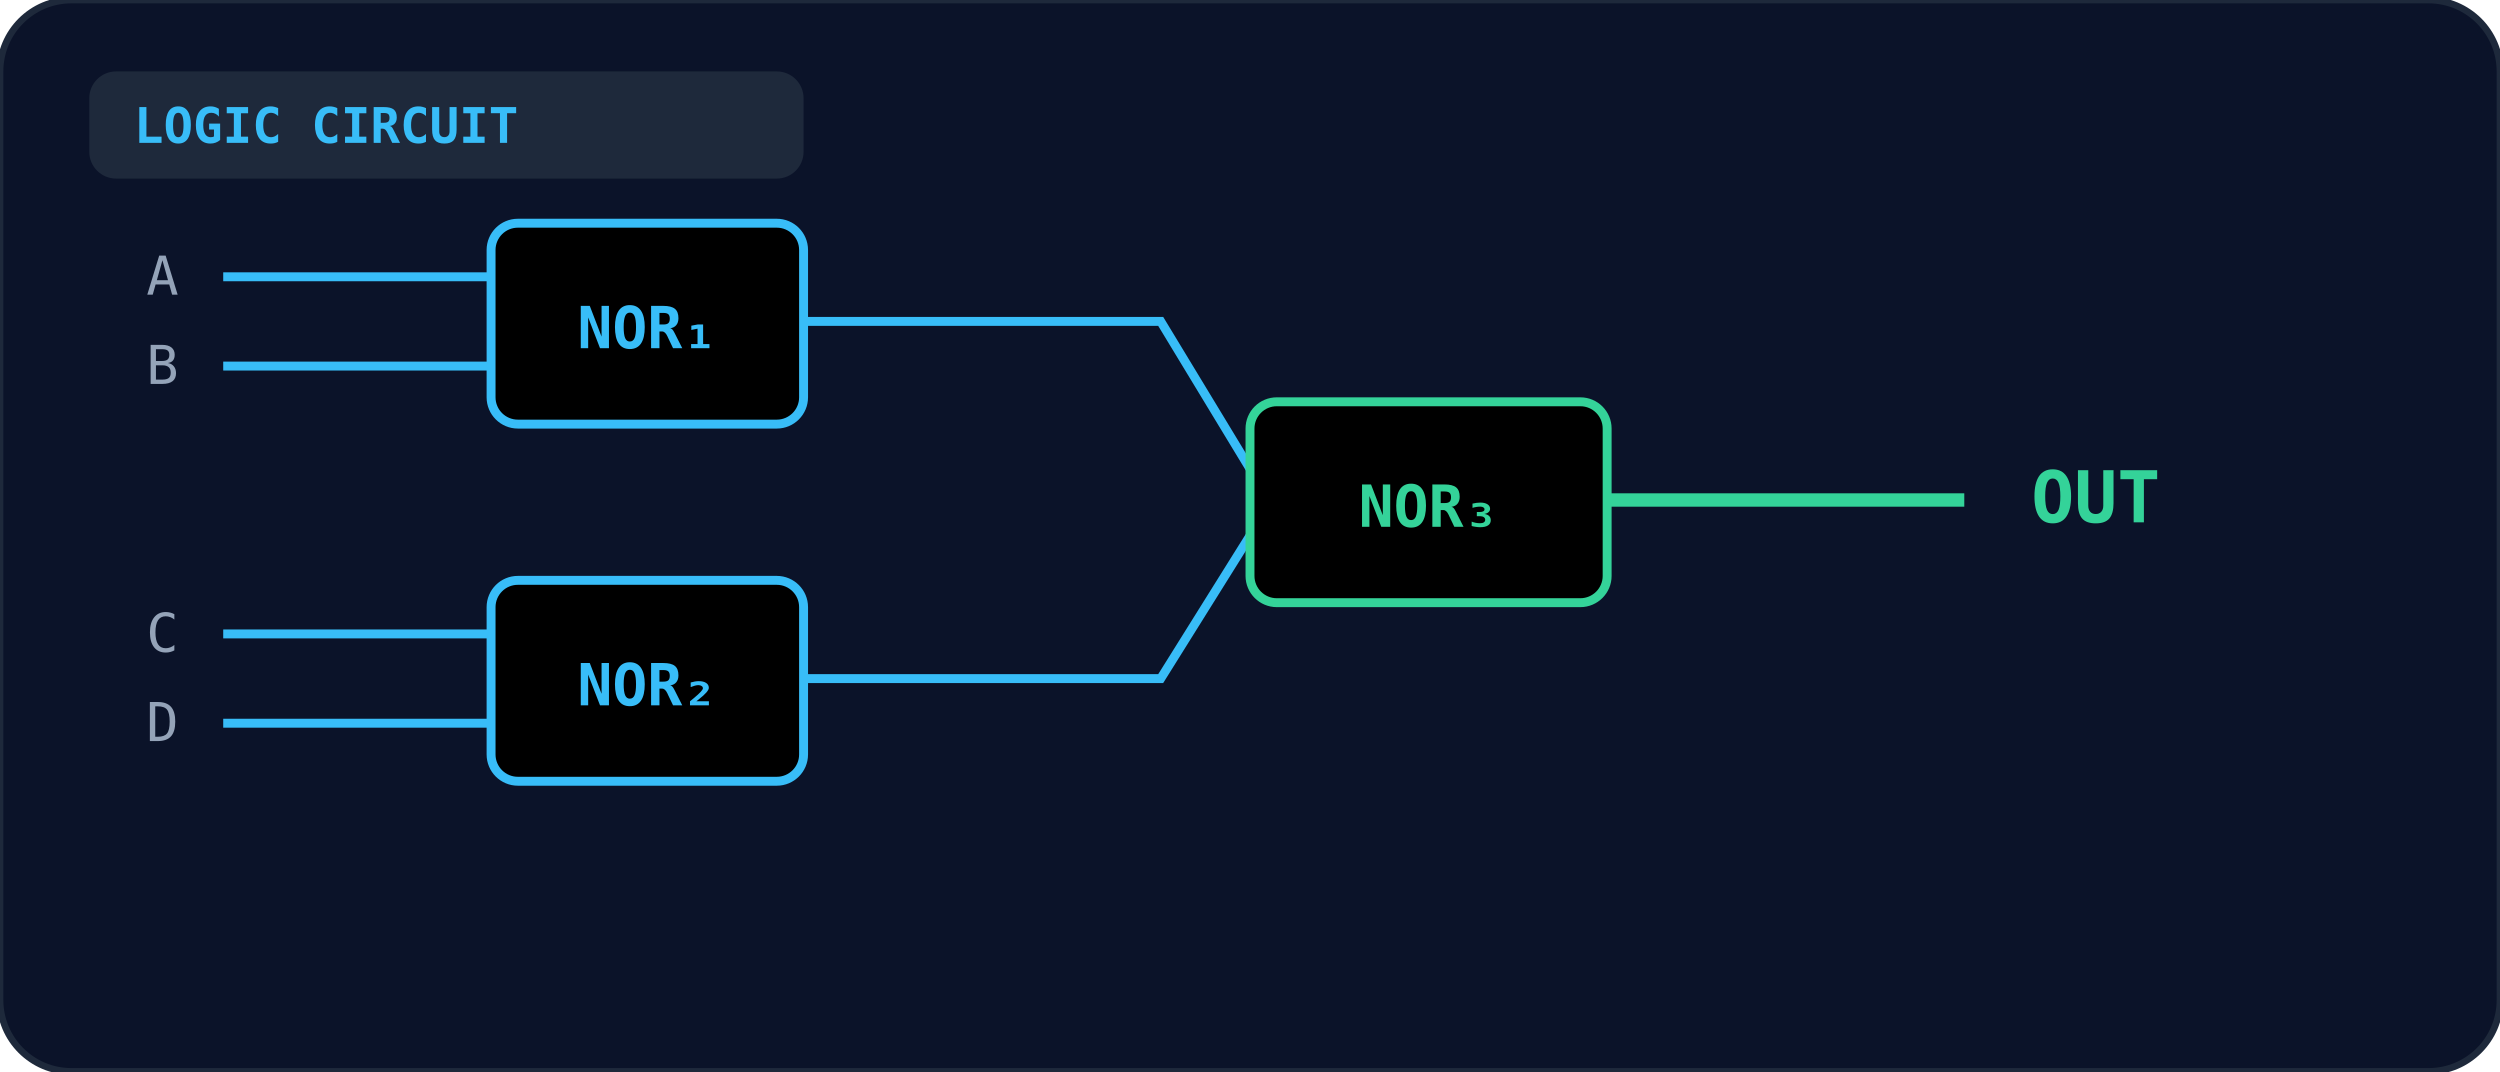
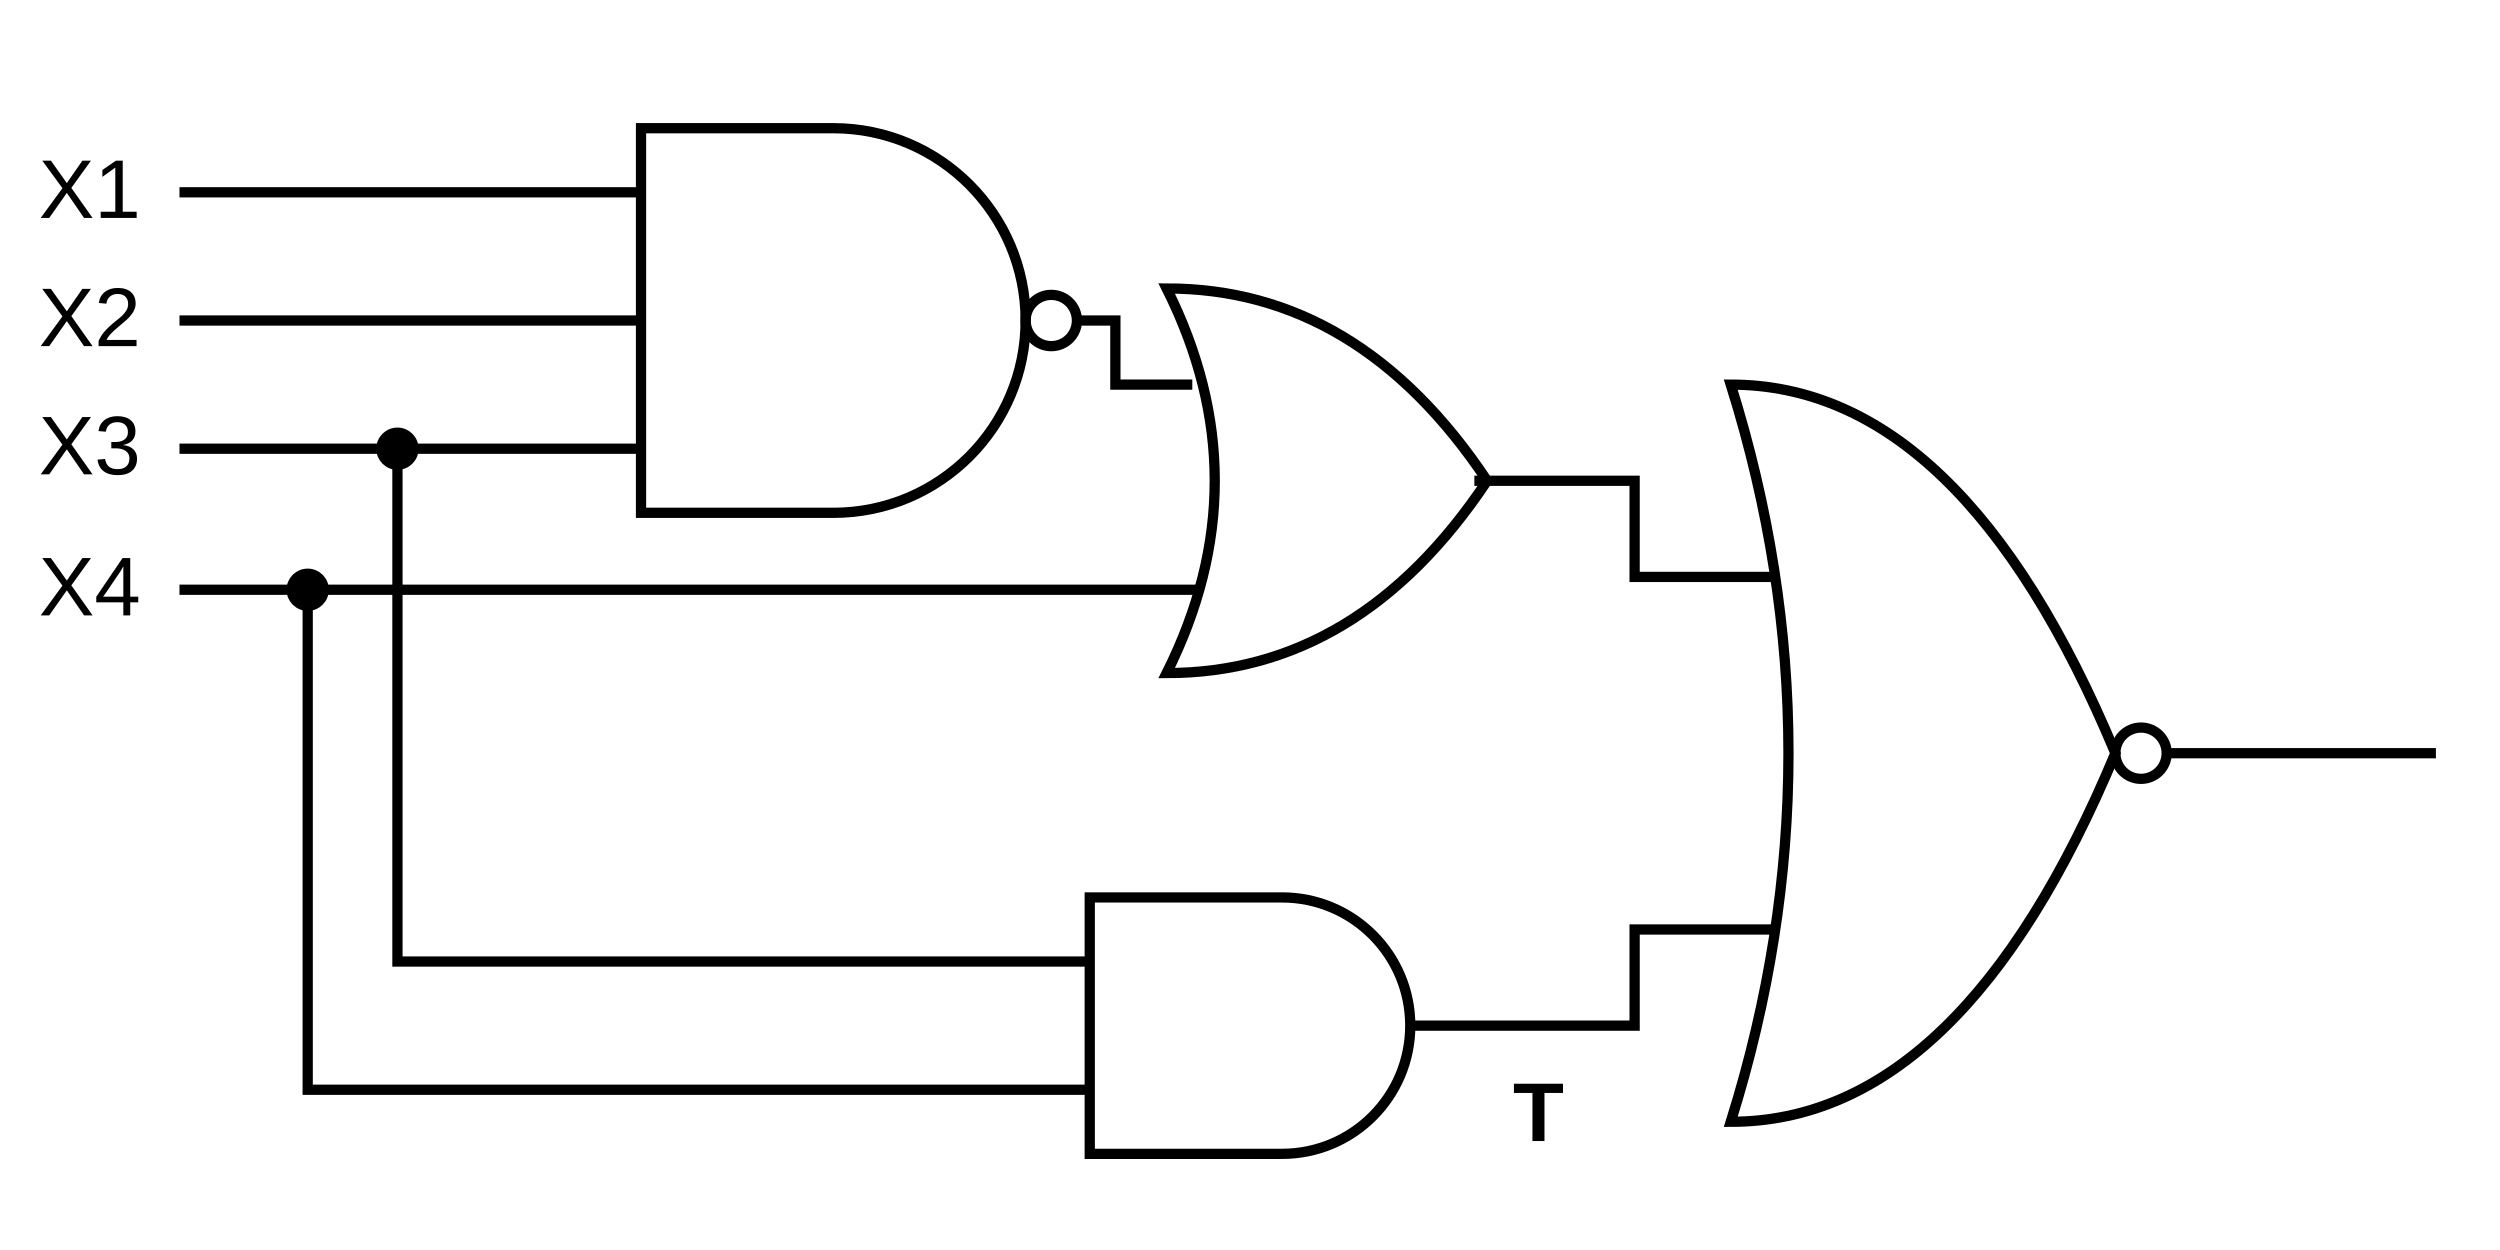
- <svg xmlns="http://www.w3.org/2000/svg" viewBox="0 0 560 240" width="100%" height="100%">
+ <svg xmlns="http://www.w3.org/2000/svg" viewBox="0 0 390 195" role="img" aria-label="Logic circuit: NAND(X1,X2,X3) and X4 feed an OR gate; the OR output and line T = AND(X3,X4) feed a NOR gate">
  <defs>
-     <linearGradient id="gate-grad-it-2007-cs-45" x1="0" y1="0" x2="1" y2="1">
-       <stop offset="0%" stopColor="#1e293b" />
-       <stop offset="100%" stopColor="#0f172a" />
-     </linearGradient>
+     <marker id="ah" viewBox="0 0 10 10" refX="9" refY="5" markerWidth="7" markerHeight="7" orient="auto-start-reverse">
+       <path d="M0,0 L10,5 L0,10 z" fill="currentColor" />
+     </marker>
  </defs>
-   <rect width="100%" height="100%" rx="16" fill="#0b1329" stroke="#1e293b" stroke-width="1.5" />
-   <rect x="20" y="16" width="160" height="24" rx="6" fill="#1e293b" />
-   <text x="30" y="32" fill="#38bdf8" font-size="11" font-weight="bold" font-family="monospace">LOGIC CIRCUIT</text>
-   <rect x="110" y="50" width="70" height="45" rx="6" fill="url(#gate-grad-it-2007-cs-45)" stroke="#38bdf8" stroke-width="2" />
-   <text x="145" y="78" text-anchor="middle" fill="#38bdf8" font-size="13" font-weight="bold" font-family="monospace">NOR₁</text>
-   <line x1="50" y1="62" x2="110" y2="62" stroke="#38bdf8" stroke-width="2" />
-   <line x1="50" y1="82" x2="110" y2="82" stroke="#38bdf8" stroke-width="2" />
-   <text x="40" y="66" text-anchor="end" fill="#94a3b8" font-size="12" font-family="monospace">A</text>
-   <text x="40" y="86" text-anchor="end" fill="#94a3b8" font-size="12" font-family="monospace">B</text>
-   <rect x="110" y="130" width="70" height="45" rx="6" fill="url(#gate-grad-it-2007-cs-45)" stroke="#38bdf8" stroke-width="2" />
-   <text x="145" y="158" text-anchor="middle" fill="#38bdf8" font-size="13" font-weight="bold" font-family="monospace">NOR₂</text>
-   <line x1="50" y1="142" x2="110" y2="142" stroke="#38bdf8" stroke-width="2" />
-   <line x1="50" y1="162" x2="110" y2="162" stroke="#38bdf8" stroke-width="2" />
-   <text x="40" y="146" text-anchor="end" fill="#94a3b8" font-size="12" font-family="monospace">C</text>
-   <text x="40" y="166" text-anchor="end" fill="#94a3b8" font-size="12" font-family="monospace">D</text>
-   <path d="M 180 72 L 260 72 L 280 105" fill="none" stroke="#38bdf8" stroke-width="2" />
-   <path d="M 180 152 L 260 152 L 280 120" fill="none" stroke="#38bdf8" stroke-width="2" />
-   <rect x="280" y="90" width="80" height="45" rx="6" fill="url(#gate-grad-it-2007-cs-45)" stroke="#34d399" stroke-width="2" />
-   <text x="320" y="118" text-anchor="middle" fill="#34d399" font-size="13" font-weight="bold" font-family="monospace">NOR₃</text>
-   <line x1="360" y1="112" x2="440" y2="112" stroke="#34d399" stroke-width="3" />
-   <text x="455" y="117" fill="#34d399" font-size="16" font-weight="bold" font-family="monospace">OUT</text>
+   <g fill="none" stroke="currentColor" stroke-width="1.6" font-family="Arial, Helvetica, sans-serif" font-size="13">
+     <text x="14" y="34" fill="currentColor" stroke="none" font-size="13" text-anchor="middle">X1</text>
+     <text x="14" y="54" fill="currentColor" stroke="none" font-size="13" text-anchor="middle">X2</text>
+     <text x="14" y="74" fill="currentColor" stroke="none" font-size="13" text-anchor="middle">X3</text>
+     <text x="14" y="96" fill="currentColor" stroke="none" font-size="13" text-anchor="middle">X4</text>
+     <path d="M100,20 H130 A30.0,30.0 0 0 1 130,80 H100 Z" />
+     <circle cx="164" cy="50" r="4" />
+     <line x1="28" y1="30" x2="100" y2="30" />
+     <line x1="28" y1="50" x2="100" y2="50" />
+     <line x1="28" y1="70" x2="100" y2="70" />
+     <path d="M182,45 Q212.0,45 232,75.0 Q212.0,105 182,105 Q197.0,75.0 182,45 Z" />
+     <polyline points="168,50 174,50 174,60 186,60" />
+     <line x1="28" y1="92" x2="187" y2="92" />
+     <path d="M170,140 H200 A20.0,20.0 0 0 1 200,180 H170 Z" />
+     <circle cx="62" cy="70" r="2.5" fill="currentColor" />
+     <polyline points="62,70 62,150 170,150" />
+     <circle cx="48" cy="92" r="2.5" fill="currentColor" />
+     <polyline points="48,92 48,170 170,170" />
+     <path d="M270,60 Q306.0,60 330,117.5 Q306.0,175 270,175 Q288.0,117.5 270,60 Z" />
+     <circle cx="334" cy="117.5" r="4" />
+     <polyline points="230,75 255,75 255,90 277,90" />
+     <polyline points="220,160 255,160 255,145 277,145" />
+     <text x="240" y="178" fill="currentColor" stroke="none" font-size="13" text-anchor="middle" font-weight="bold">T</text>
+     <line x1="338" y1="117.5" x2="380" y2="117.5" />
+   </g>
</svg>
